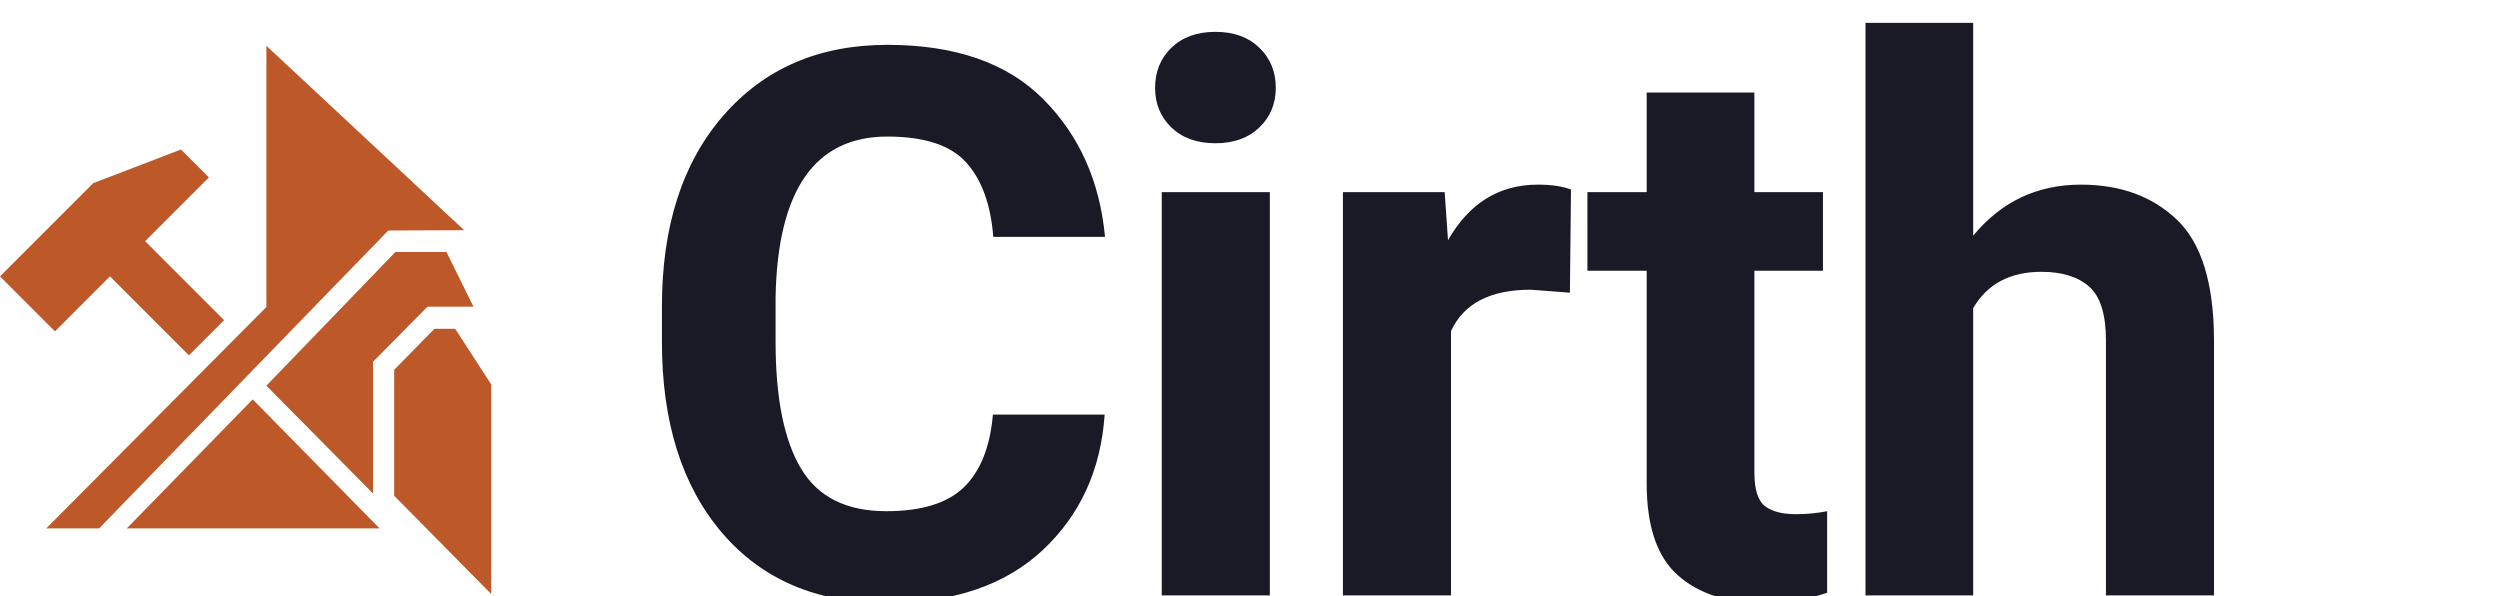
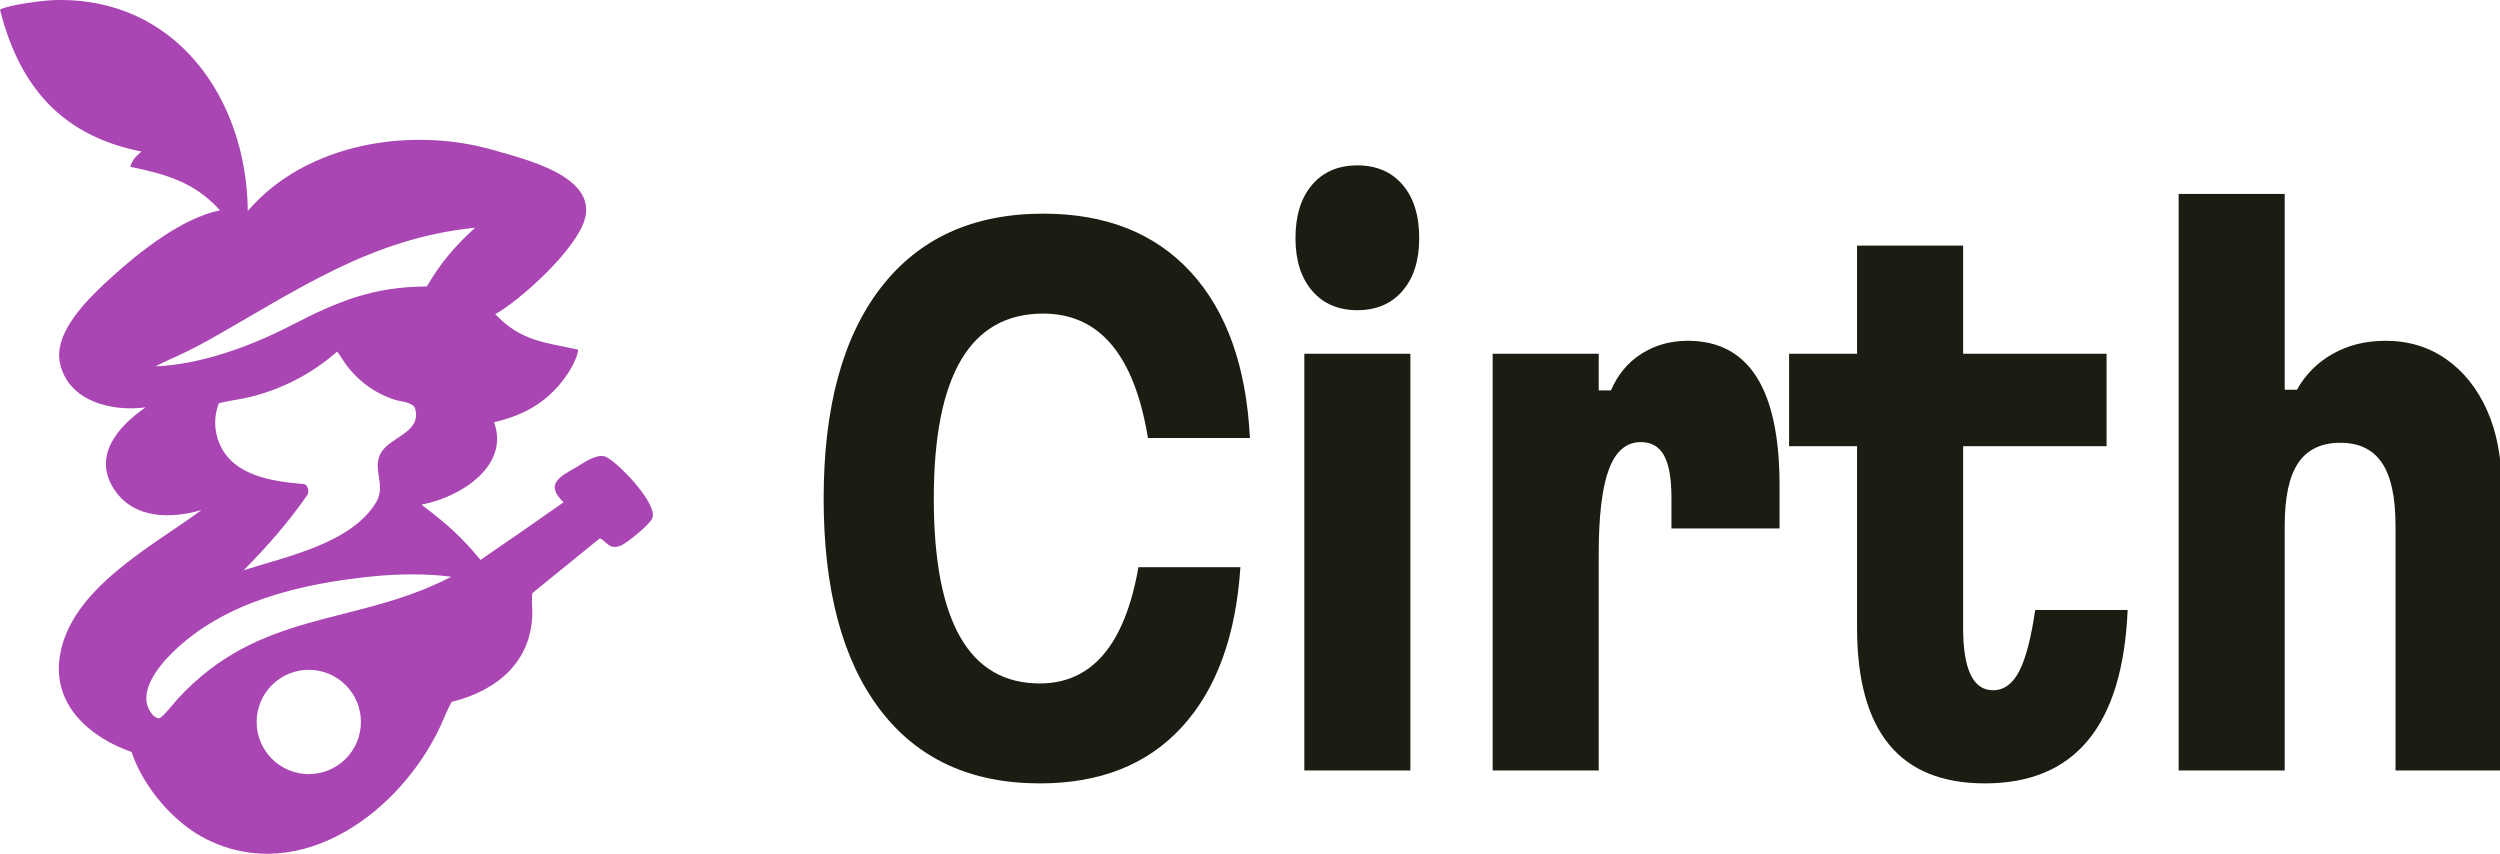
- <svg xmlns="http://www.w3.org/2000/svg" width="327.51" height="78" viewBox="0 0 327.51 78" fill="none" role="img" aria-label="Cirth">
-   <g transform="translate(0 6) scale(0.189) translate(-76 -66)">
-     <path d="M260.64 247.055V66L397.724 193.816L345.132 194.032L144.678 400.521H108.036L260.64 247.055Z" fill="#BD5928" />
-     <path d="M339.097 400.521H163.862L251.156 311.071L339.097 400.521Z" fill="#BD5928" />
-     <path d="M260.64 301.587L334.571 376.34V284.99L372.29 246.839H404.191L385.438 208.904H350.09L260.64 301.587Z" fill="#BD5928" />
-     <path d="M377.125 262.143H391.474L416.476 300.725V446L349.227 377.889V290.594L377.125 262.143Z" fill="#BD5928" />
-     <path d="M201.429 137.87L220.79 157.232L176.591 201.431L231.326 256.165L206.94 280.551L152.205 225.817L114.103 263.919L76 225.817L140.595 161.222L201.429 137.87Z" fill="#BD5928" />
+ <svg xmlns="http://www.w3.org/2000/svg" width="316.235" height="108" viewBox="0 0 316.235 108" fill="none" role="img" aria-label="Cirth">
+   <g transform="translate(0 0) scale(0.27) translate(-108.06 -56.004)" fill="#AA46B4">
+     <path d="M133.41 56.05C190.4 54.31 223.68 102.16 224.15 154.85C251.52 122.78 301.18 115.08 339.86 126.49C353.45 130.5 388.11 138.41 381.96 158.95C377.68 173.25 352.12 196.42 340.09 203.19C352.15 215.96 363.6 216.43 378.88 219.81C378.95 222.41 376.17 227.76 374.77 229.95C366.21 243.38 354.82 250.28 339.54 253.8C347.04 274.77 322.98 289.23 305.49 292.42C316.76 300.87 324.38 307.57 333.16 318.32C346.2 309.43 359.17 300.43 372.08 291.33C363.2 282.8 370.25 279.42 377.97 274.93C381.52 272.86 387.23 268.6 391.44 269.85C396.24 271.27 416.37 291.64 413.69 298.76C412.6 301.67 402.25 310.02 399.35 311.39C393.31 314.24 392.17 309.26 389.07 308.22C378.58 316.76 368.05 325.27 357.55 333.81C356.96 335.17 357.49 340.79 357.47 342.74C357.27 366.22 340.78 379.61 319.6 384.86C317.9 387.95 315.97 392.78 314.43 396.11C296.06 435.79 249.52 471.11 205.13 449.36C189.58 441.73 175.14 424.71 169.71 408.32C150.03 401.43 132.44 386.16 136.11 363.31C141.19 331.74 179.05 312.21 202.46 294.97C188.36 299.04 171.16 299.27 161.86 285.74C150.96 269.88 163.33 255.74 176.29 246.85C160.15 248.99 139.99 243.92 136.15 226.11C132.93 211.19 150.45 194.85 160.44 185.76C173.56 173.83 193.59 158.02 211.13 154.54C199.06 141.21 185.78 137.64 169.07 134.14C170.36 130.41 171.41 129.68 174.33 126.99C137.56 119.77 117.22 97.12 108.06 60.49C112.22 58.25 128.19 56.2 133.41 56.05ZM210.59 244.91C208.15 251.12 208.32 258.04 211.01 264.14C217.61 279.16 236.11 281.56 250.34 282.79C252.29 282.96 253.07 286.42 252.06 287.89C243.39 300.49 232.98 312.28 222.23 323.15C242.33 316.71 272.61 310.61 284.27 291.35C289.19 283.23 281.95 275.37 286.8 267.72C291.33 260.58 305.42 258.59 302.61 247.59C301.8 244.44 295.98 244.22 293.05 243.29C283.64 240.3 275.5 234.27 269.75 226.24C269.23 225.52 266.48 221.02 265.99 220.73C254.3 231.03 240.28 238.32 225.14 242.01C220.62 243.11 214.46 243.87 210.59 244.91ZM191.14 383.62C229.92 341.27 274.23 349.66 319.47 326.22C308.04 324.64 294.29 324.87 282.82 326.02C249.44 329.38 213.13 337.64 188.51 362.07C182.08 368.45 171.99 380.84 179 390.18C179.98 391.48 181.03 392.38 182.68 392.55C184.48 391.88 189.32 385.61 191.14 383.62ZM180.92 227.65C202.33 226.75 225.62 218.2 244.44 208.46C266.46 197.07 282.92 190.33 308.02 190.21C314.64 179 321.03 171.47 330.67 162.68C281.53 167.71 247.38 191.94 205.97 215.24C200.26 218.45 194.39 221.36 188.41 224.04C186.86 224.74 181.91 227.02 180.92 227.65ZM252.72 418.67C266.22 418.67 277.15 407.73 277.15 394.24C277.15 380.75 266.22 369.81 252.72 369.81C239.23 369.81 228.3 380.75 228.3 394.24C228.3 407.73 239.23 418.67 252.72 418.67Z" />
  </g>
-   <text x="82.511" y="78" fill="#191A26" font-family="system-ui, 'Segoe UI', Roboto, Oxygen, Ubuntu, Cantarell, Helvetica, Arial, 'Helvetica Neue', sans-serif" font-size="100" font-weight="700" letter-spacing="-2">Cirth</text>
+   <g transform="translate(104.187 0) scale(0.086) translate(-39 133.25)" fill="#1A1D11">
+     <path d="M357 1019C255 1019 176.5 982.668 121.5 910C66.5 837.332 39 734 39 600C39 466 67 362.668 123 290C179 217.332 258.668 181 362 181C454 181 526.332 209.668 579 267C631.668 324.332 660.668 405.668 666 511L516 511C496 389 444.668 328 362 328C254.668 328 201 418.668 201 600C201 781.332 253 872 357 872C433.668 872 482 815 502 701L652 701C645.332 802.332 616.668 880.668 566 936C515.332 991.332 445.668 1019 357 1019Z" />
+     <path d="M746 387L902 387L902 1000L746 1000ZM824 323C796 323 773.832 313.5 757.5 294.5C741.168 275.5 733 249.668 733 217C733 183.668 741.168 157.5 757.5 138.5C773.832 119.5 796 110 824 110C852 110 874.168 119.5 890.5 138.5C906.832 157.5 915 183.668 915 217C915 249.668 906.832 275.5 890.5 294.5C874.168 313.5 852 323 824 323Z" />
+     <path d="M1023 1000L1023 387L1179 387L1179 441L1197 441C1207 417.668 1222 399.668 1242 387C1262 374.332 1284.668 368 1310 368C1400 368 1445 439 1445 581L1445 644L1286 644L1286 599C1286 570.332 1282.332 549.5 1275 536.5C1267.668 523.5 1256.332 517 1241 517C1219.668 517 1204 530.332 1194 557C1184 583.668 1179 625.332 1179 682L1179 1000Z" />
+     <path d="M1747 1019C1621.668 1019 1559 942.668 1559 790L1559 523L1459 523L1459 387L1559 387L1559 228L1715 228L1715 387L1926 387L1926 523L1715 523L1715 790C1715 851.332 1729.668 882 1759 882C1775 882 1787.832 872.668 1797.5 854C1807.168 835.332 1815 805.332 1821 764L1957 764C1949.668 934 1879.668 1019 1747 1019Z" />
+     <path d="M2351 640C2351 598 2344.332 567.168 2331 547.5C2317.668 527.832 2297.332 518 2270 518C2242 518 2221.332 527.832 2208 547.5C2194.668 567.168 2188 598 2188 640L2188 1000L2032 1000L2032 152L2188 152L2188 440L2206 440C2218.668 417.332 2236.332 399.668 2259 387C2281.668 374.332 2307.332 368 2336 368C2370 368 2399.832 377 2425.5 395C2451.168 413 2471.168 438 2485.5 470C2499.832 502 2507 539.332 2507 582L2507 1000L2351 1000Z" />
+   </g>
</svg>
